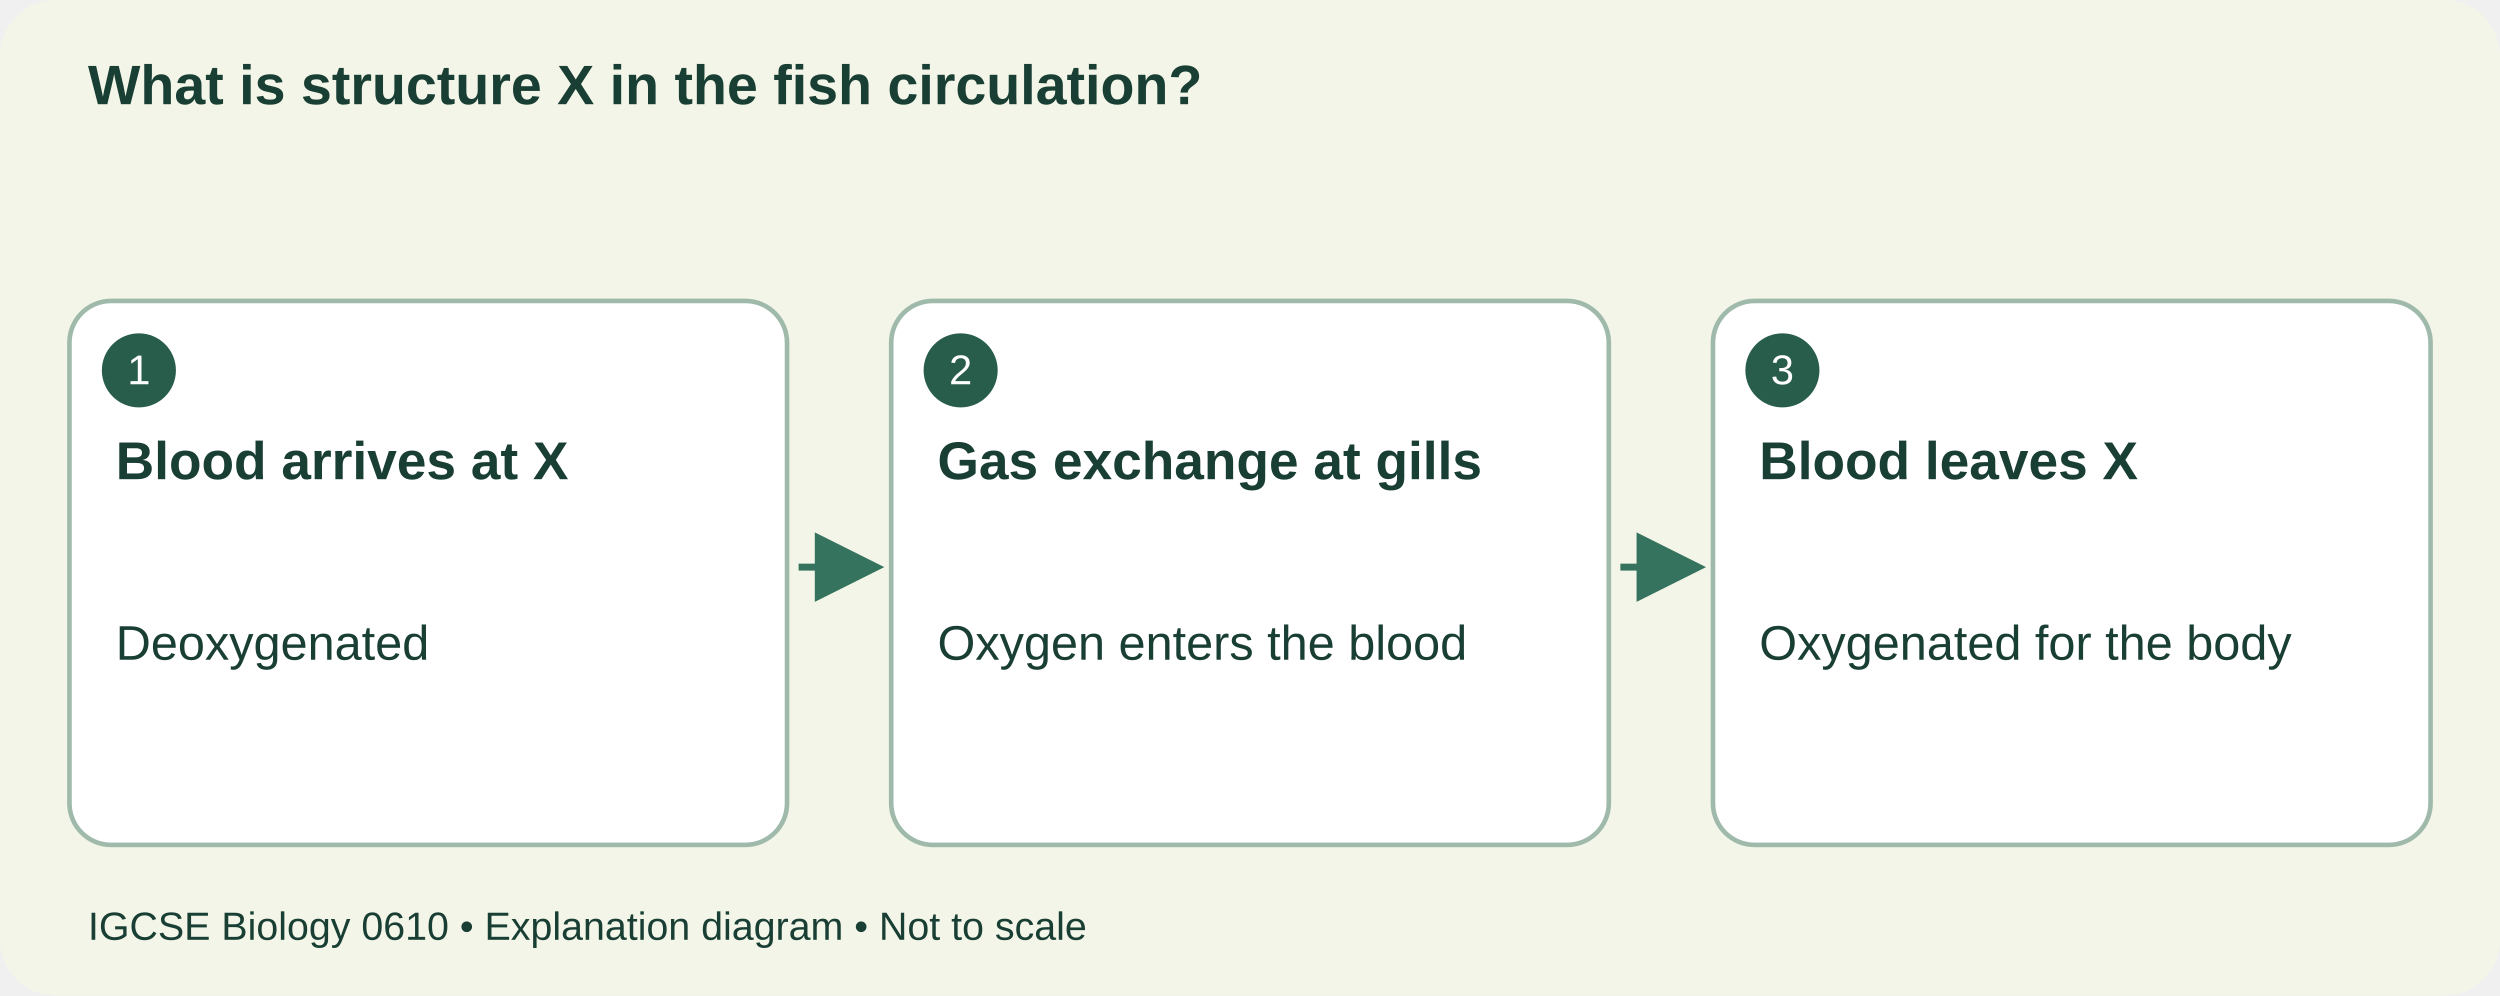
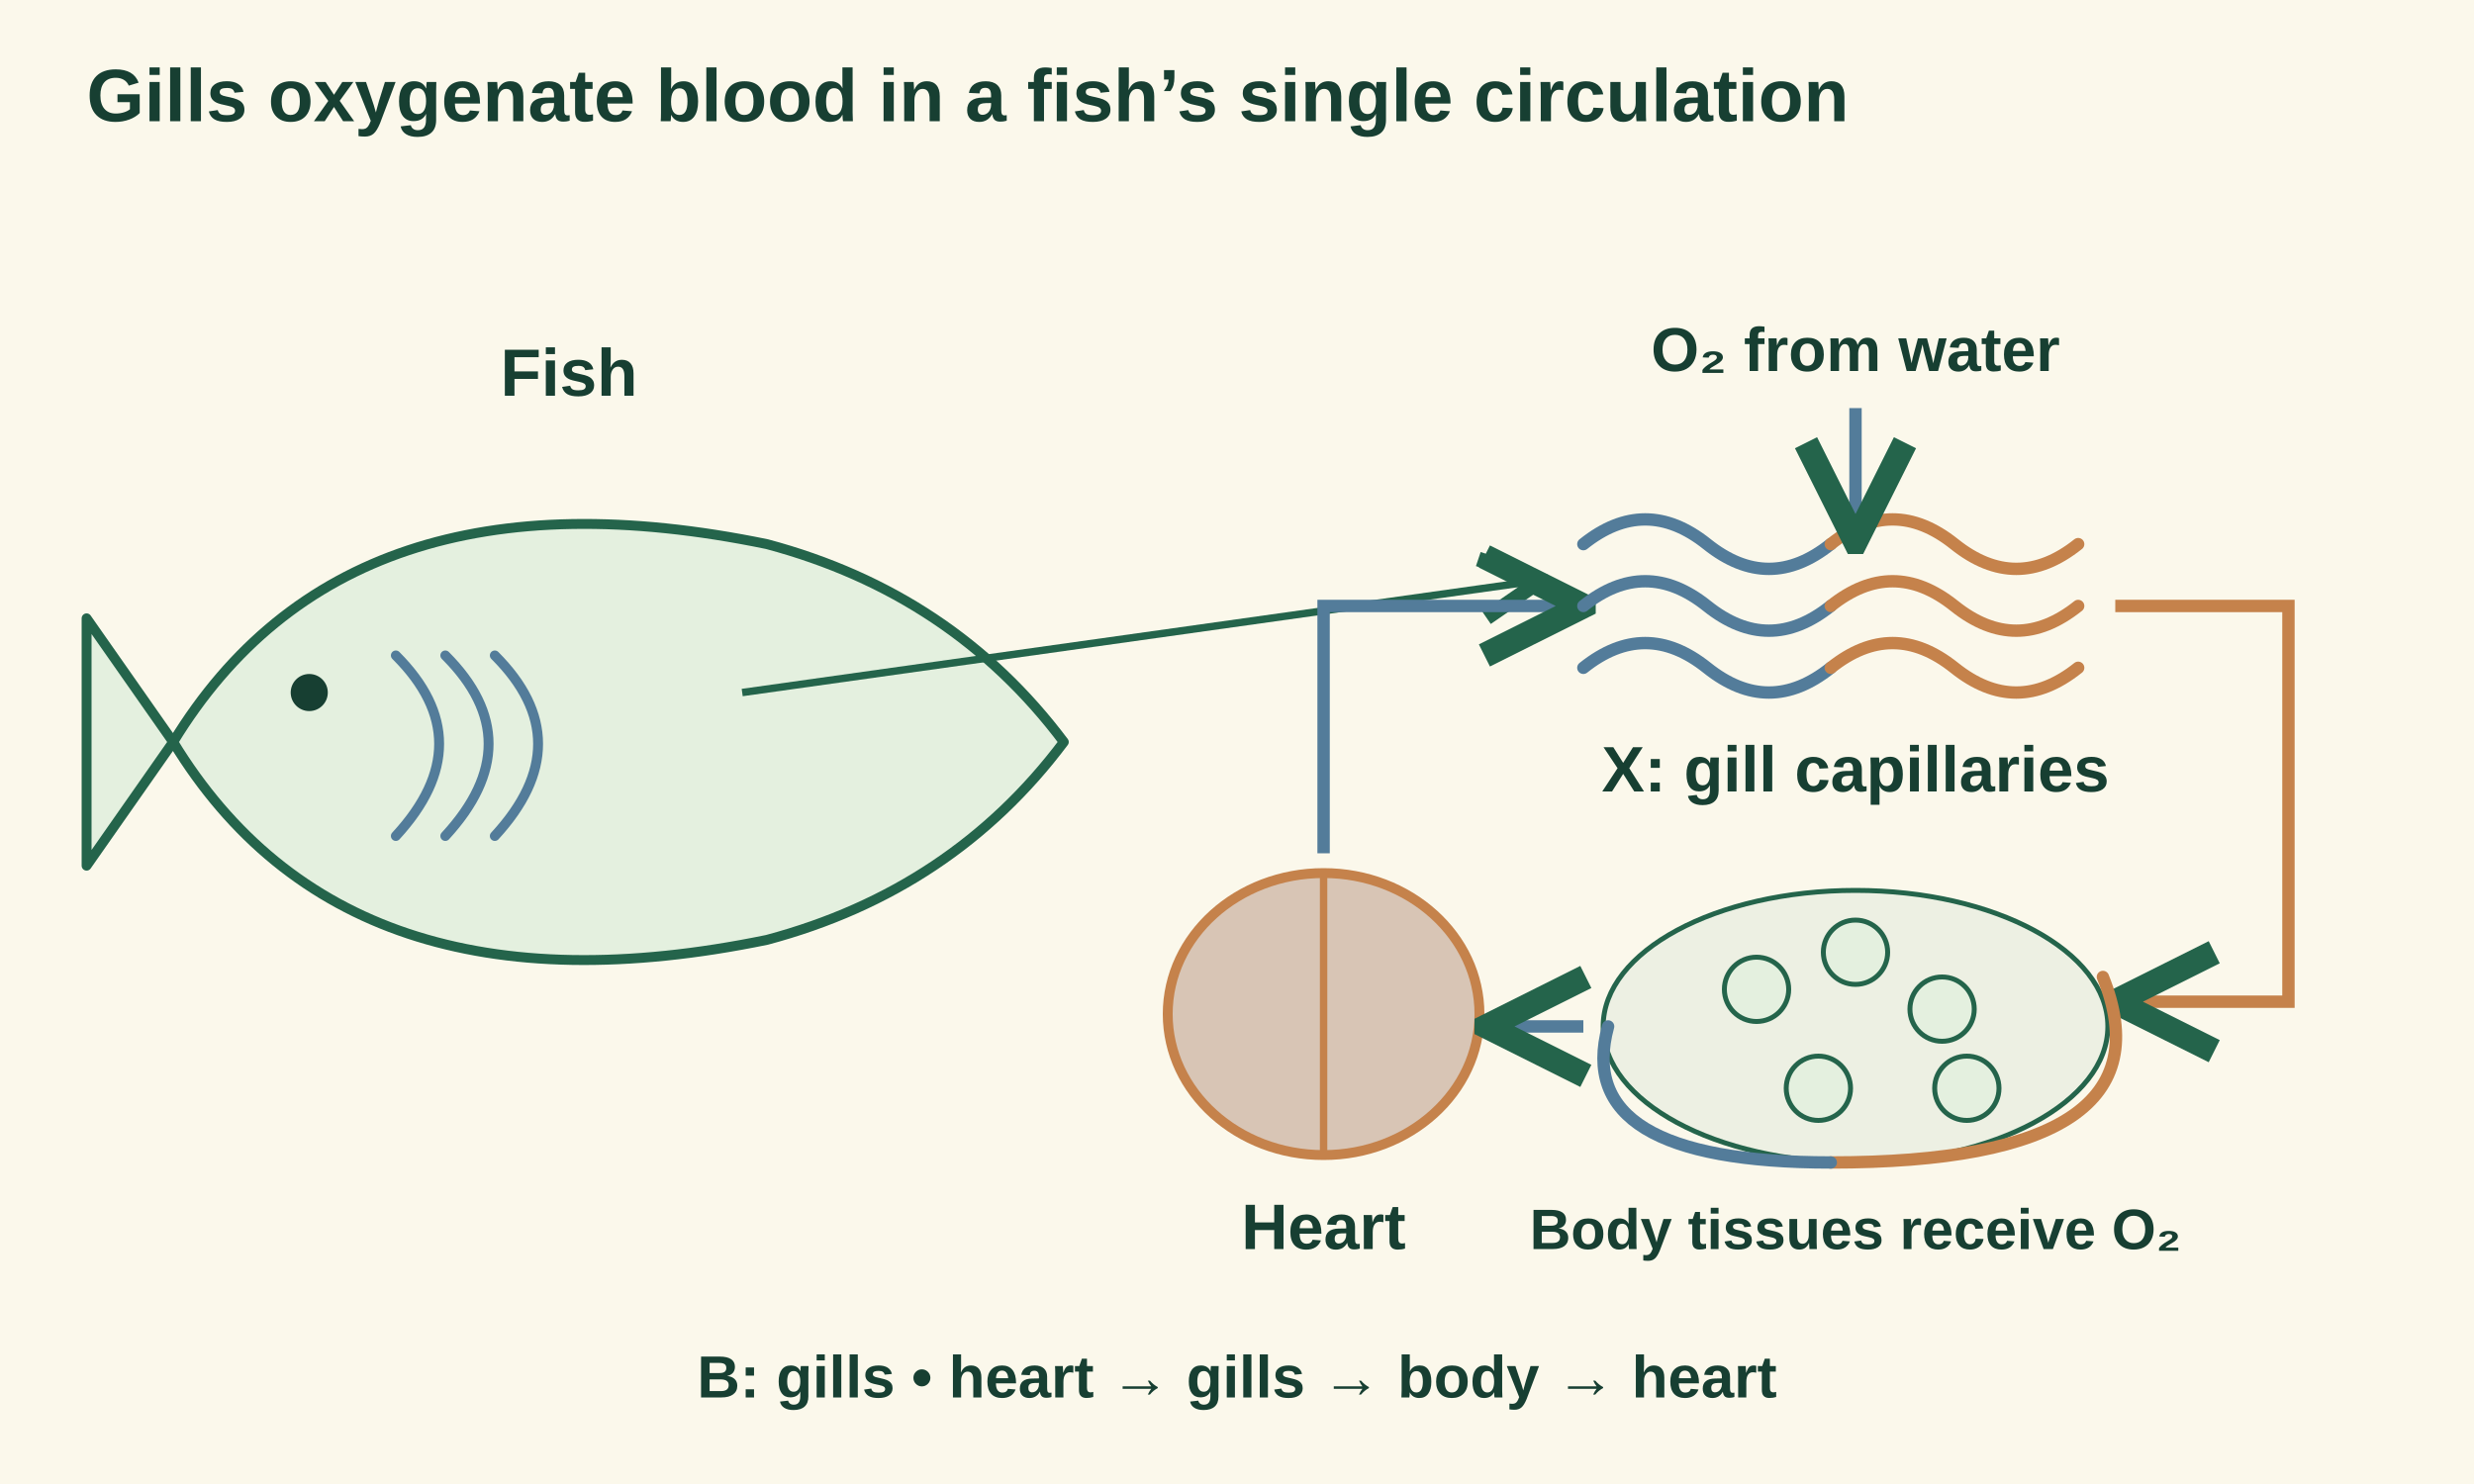
- <svg xmlns="http://www.w3.org/2000/svg" width="1080" height="430" viewBox="0 0 1080 430" role="img" aria-labelledby="title desc">
+ <svg xmlns="http://www.w3.org/2000/svg" width="1000" height="600" viewBox="0 0 1000 600" role="img" aria-labelledby="title desc">
  <defs>
-     <marker id="arrow" markerWidth="10" markerHeight="10" refX="8" refY="5" orient="auto">
-       <path d="M0 0 L10 5 L0 10 Z" fill="#35735e" />
+     <marker id="arrow" markerWidth="10" markerHeight="10" refX="8" refY="5" orient="auto-start-reverse">
+       <path d="M1 1 L9 5 L1 9" fill="none" stroke="#24644b" stroke-width="2" />
    </marker>
  </defs>
-   <rect width="1080" height="430" rx="24" fill="#f3f5e8" />
-   <g font-family="Arial, sans-serif" fill="#193e34">
-     <text x="38" y="45" font-size="24" font-weight="700">What is structure X in the fish circulation?</text>
-     <rect x="30" y="130" width="310" height="235" rx="18" fill="#fff" stroke="#9fbaab" stroke-width="2" />
-     <circle cx="60" cy="160" r="16" fill="#285d4c" />
-     <text x="60" y="166" text-anchor="middle" font-size="18" fill="white">1</text>
-     <text x="50" y="207" font-size="23" font-weight="700">Blood arrives at X</text>
-     <text x="50" y="285" font-size="21" font-weight="400">Deoxygenated</text>
-     <path d="M345 245 H376" fill="none" stroke="#35735e" stroke-width="3" marker-end="url(#arrow)" />
-     <rect x="385" y="130" width="310" height="235" rx="18" fill="#fff" stroke="#9fbaab" stroke-width="2" />
-     <circle cx="415" cy="160" r="16" fill="#285d4c" />
-     <text x="415" y="166" text-anchor="middle" font-size="18" fill="white">2</text>
-     <text x="405" y="207" font-size="23" font-weight="700">Gas exchange at gills</text>
-     <text x="405" y="285" font-size="21" font-weight="400">Oxygen enters the blood</text>
-     <path d="M700 245 H731" fill="none" stroke="#35735e" stroke-width="3" marker-end="url(#arrow)" />
-     <rect x="740" y="130" width="310" height="235" rx="18" fill="#fff" stroke="#9fbaab" stroke-width="2" />
-     <circle cx="770" cy="160" r="16" fill="#285d4c" />
-     <text x="770" y="166" text-anchor="middle" font-size="18" fill="white">3</text>
-     <text x="760" y="207" font-size="23" font-weight="700">Blood leaves X</text>
-     <text x="760" y="285" font-size="21" font-weight="400">Oxygenated for the body</text>
-     <text x="38" y="406" font-size="17" font-weight="400">IGCSE Biology 0610 • Explanation diagram • Not to scale</text>
+   <rect width="1000" height="600" fill="#fbf8eb" />
+   <g font-family="Arial, sans-serif">
+     <text x="35" y="49" font-size="30" fill="#173f32" text-anchor="start" font-weight="700">Gills oxygenate blood in a fish’s single circulation</text>
+     <path d="M70 300 Q140 185 310 220 Q385 240 430 300 Q385 360 310 380 Q140 415 70 300 L35 250 L35 350 Z" fill="#e4f0df" stroke="#24644b" stroke-width="4" stroke-linecap="round" stroke-linejoin="round" />
+     <circle cx="125" cy="280" r="7" fill="#173f32" stroke="#173f32" stroke-width="1" />
+     <path d="M160 265 Q195 300 160 338" fill="none" stroke="#537c9a" stroke-width="4" stroke-linecap="round" stroke-linejoin="round" />
+     <path d="M180 265 Q215 300 180 338" fill="none" stroke="#537c9a" stroke-width="4" stroke-linecap="round" stroke-linejoin="round" />
+     <path d="M200 265 Q235 300 200 338" fill="none" stroke="#537c9a" stroke-width="4" stroke-linecap="round" stroke-linejoin="round" />
+     <text x="230" y="160" font-size="27" fill="#173f32" text-anchor="middle" font-weight="700">Fish</text>
+     <path d="M300 280 L620 235" fill="none" stroke="#24644b" stroke-width="3" marker-end="url(#arrow)" />
+     <ellipse cx="535" cy="410" rx="63" ry="57" fill="#d8c5b5" stroke="#c5824b" stroke-width="4" />
+     <path d="M535 355 V465" fill="none" stroke="#c5824b" stroke-width="3" stroke-linecap="round" stroke-linejoin="round" />
+     <text x="535" y="505" font-size="26" fill="#173f32" text-anchor="middle" font-weight="700">Heart</text>
+     <path d="M535 345 V245 H635" fill="none" stroke="#537c9a" stroke-width="5" marker-end="url(#arrow)" />
+     <path d="M640 220 Q665 200 690 220 T740 220" fill="none" stroke="#537c9a" stroke-width="5" stroke-linecap="round" stroke-linejoin="round" />
+     <path d="M740 220 Q765 200 790 220 T840 220" fill="none" stroke="#c5824b" stroke-width="5" stroke-linecap="round" stroke-linejoin="round" />
+     <path d="M640 245 Q665 225 690 245 T740 245" fill="none" stroke="#537c9a" stroke-width="5" stroke-linecap="round" stroke-linejoin="round" />
+     <path d="M740 245 Q765 225 790 245 T840 245" fill="none" stroke="#c5824b" stroke-width="5" stroke-linecap="round" stroke-linejoin="round" />
+     <path d="M640 270 Q665 250 690 270 T740 270" fill="none" stroke="#537c9a" stroke-width="5" stroke-linecap="round" stroke-linejoin="round" />
+     <path d="M740 270 Q765 250 790 270 T840 270" fill="none" stroke="#c5824b" stroke-width="5" stroke-linecap="round" stroke-linejoin="round" />
+     <path d="M855 245 H925 V405 H860" fill="none" stroke="#c5824b" stroke-width="5" marker-end="url(#arrow)" />
+     <text x="750" y="150" font-size="25" fill="#173f32" text-anchor="middle" font-weight="700">O₂ from water</text>
+     <path d="M750 165 V214" fill="none" stroke="#537c9a" stroke-width="5" marker-end="url(#arrow)" />
+     <text x="750" y="320" font-size="26" fill="#173f32" text-anchor="middle" font-weight="700">X: gill capillaries</text>
+     <ellipse cx="750" cy="415" rx="102" ry="55" fill="#edf0e3" stroke="#24644b" stroke-width="2" />
+     <circle cx="710" cy="400" r="13" fill="#e4f0df" stroke="#24644b" stroke-width="2" />
+     <circle cx="750" cy="385" r="13" fill="#e4f0df" stroke="#24644b" stroke-width="2" />
+     <circle cx="785" cy="408" r="13" fill="#e4f0df" stroke="#24644b" stroke-width="2" />
+     <circle cx="735" cy="440" r="13" fill="#e4f0df" stroke="#24644b" stroke-width="2" />
+     <circle cx="795" cy="440" r="13" fill="#e4f0df" stroke="#24644b" stroke-width="2" />
+     <path d="M850 395 Q880 470 740 470" fill="none" stroke="#c5824b" stroke-width="5" stroke-linecap="round" stroke-linejoin="round" />
+     <path d="M740 470 Q635 470 650 415" fill="none" stroke="#537c9a" stroke-width="5" stroke-linecap="round" stroke-linejoin="round" />
+     <path d="M640 415 H606" fill="none" stroke="#537c9a" stroke-width="5" marker-end="url(#arrow)" />
+     <text x="750" y="505" font-size="23" fill="#173f32" text-anchor="middle" font-weight="700">Body tissues receive O₂</text>
+     <text x="500" y="565" font-size="24" fill="#173f32" text-anchor="middle" font-weight="700">B: gills  •  heart → gills → body → heart</text>
  </g>
</svg>
